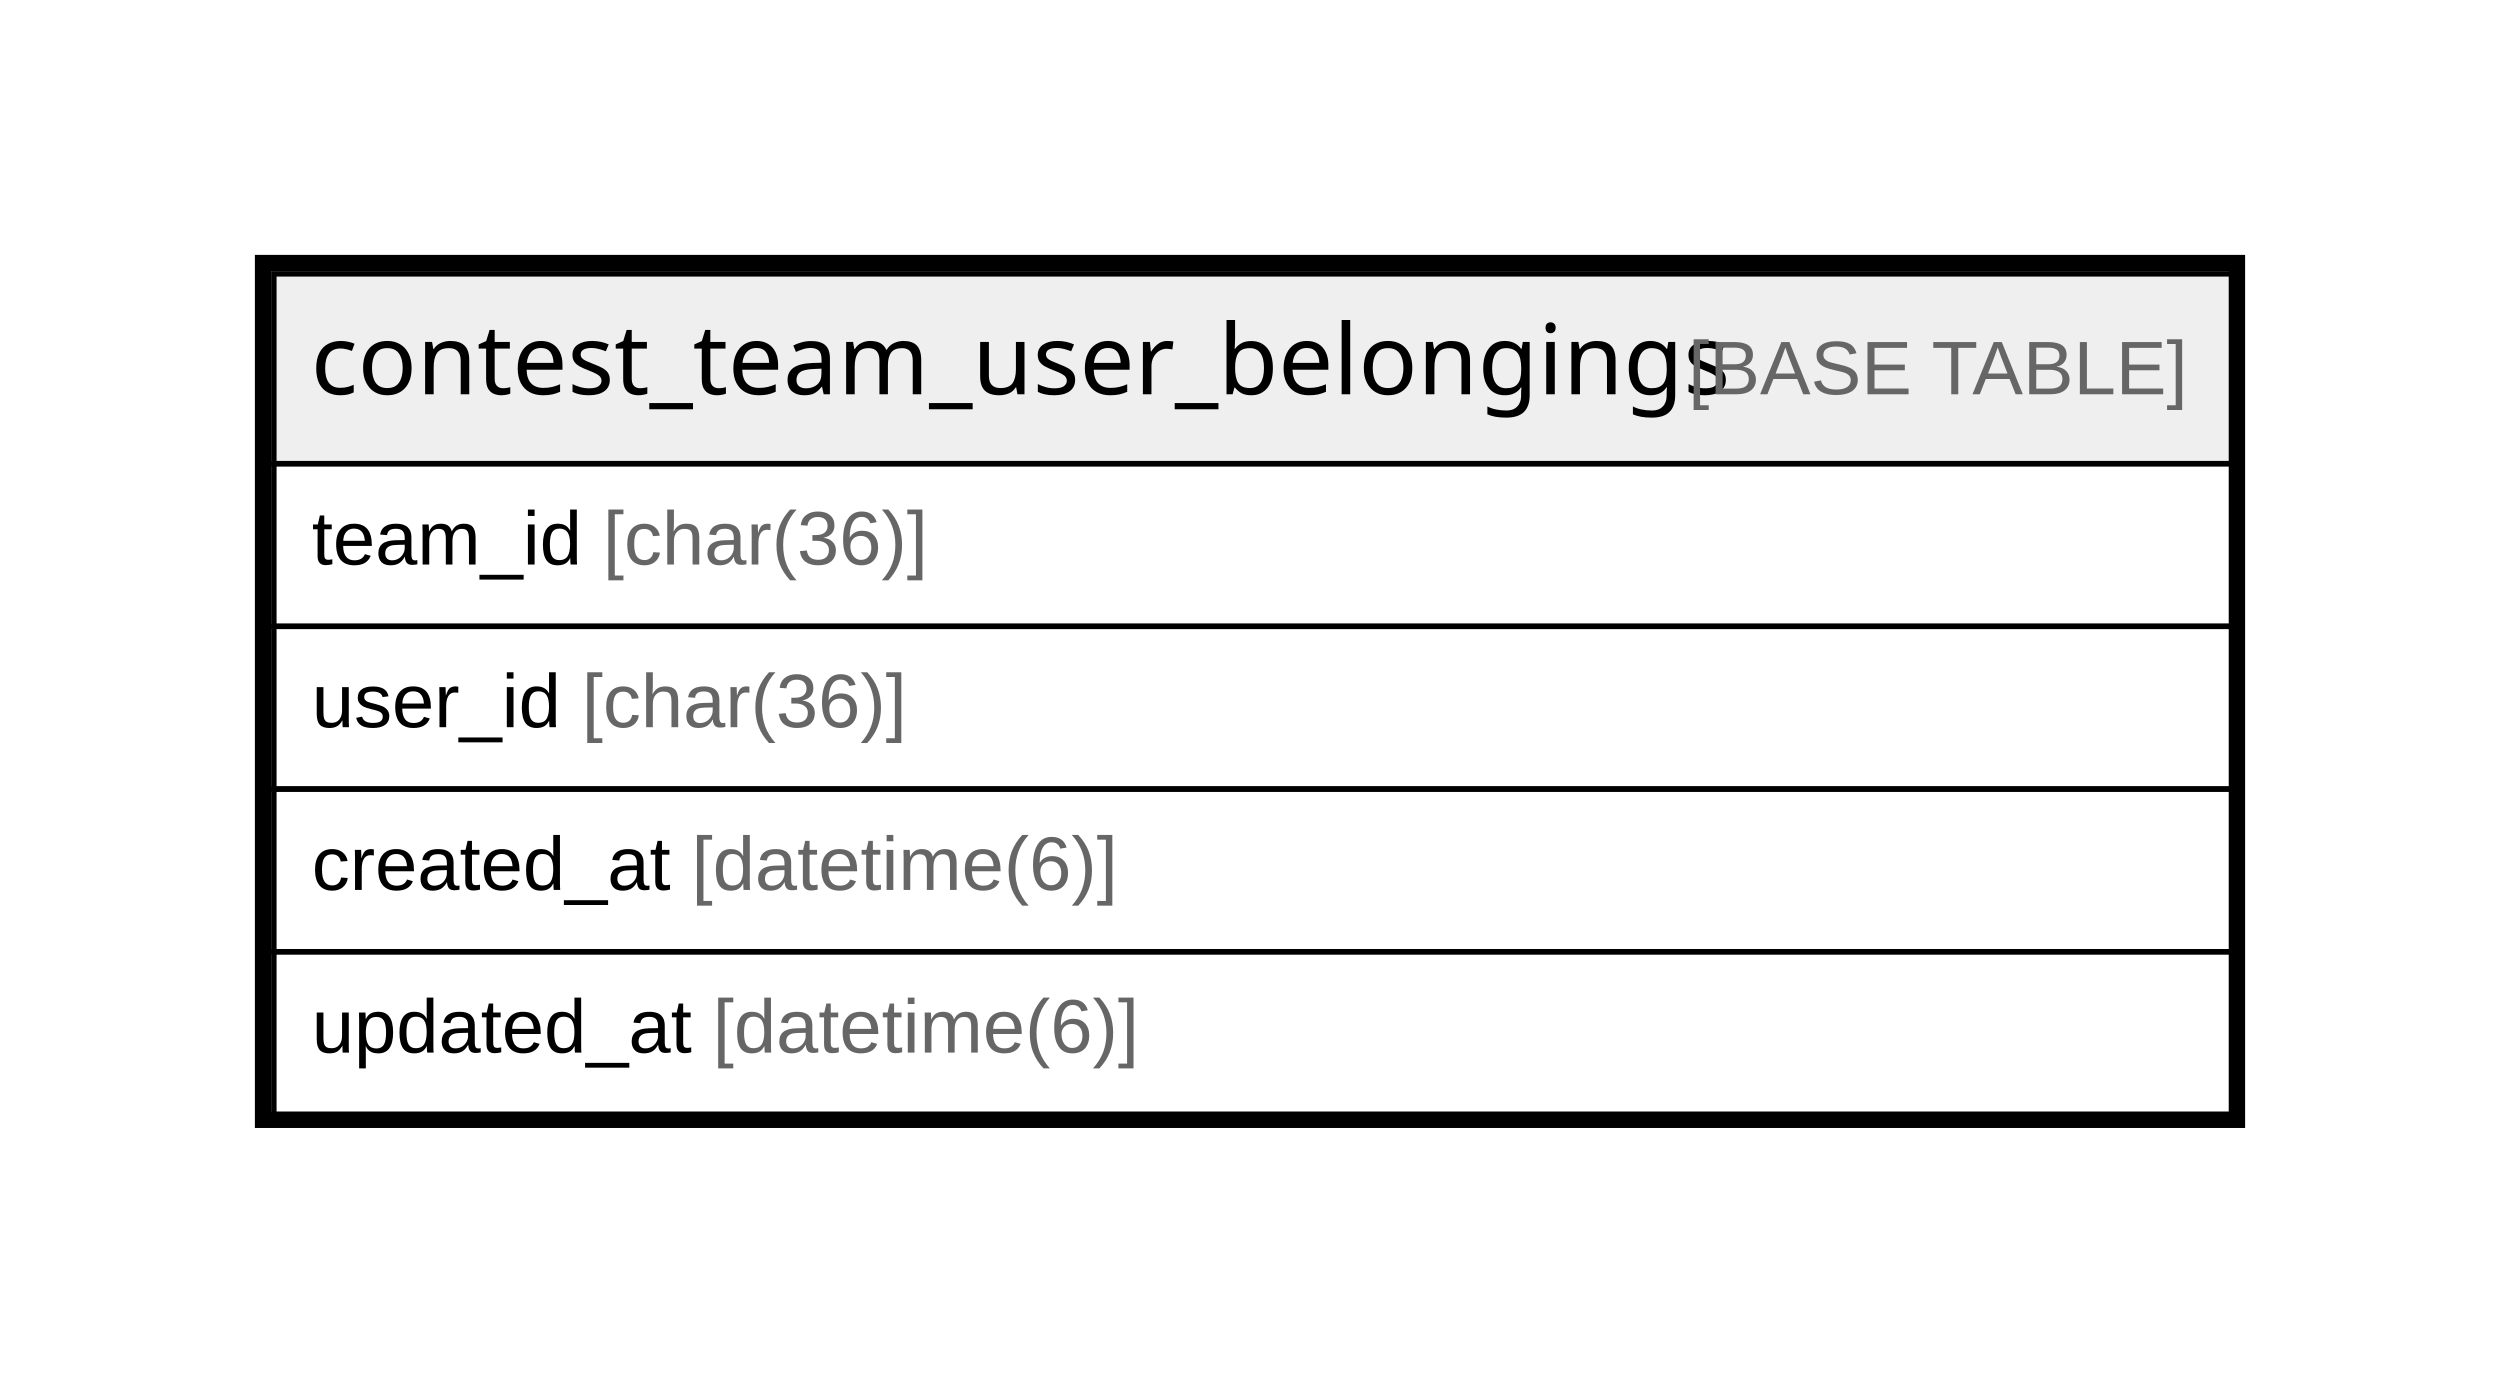
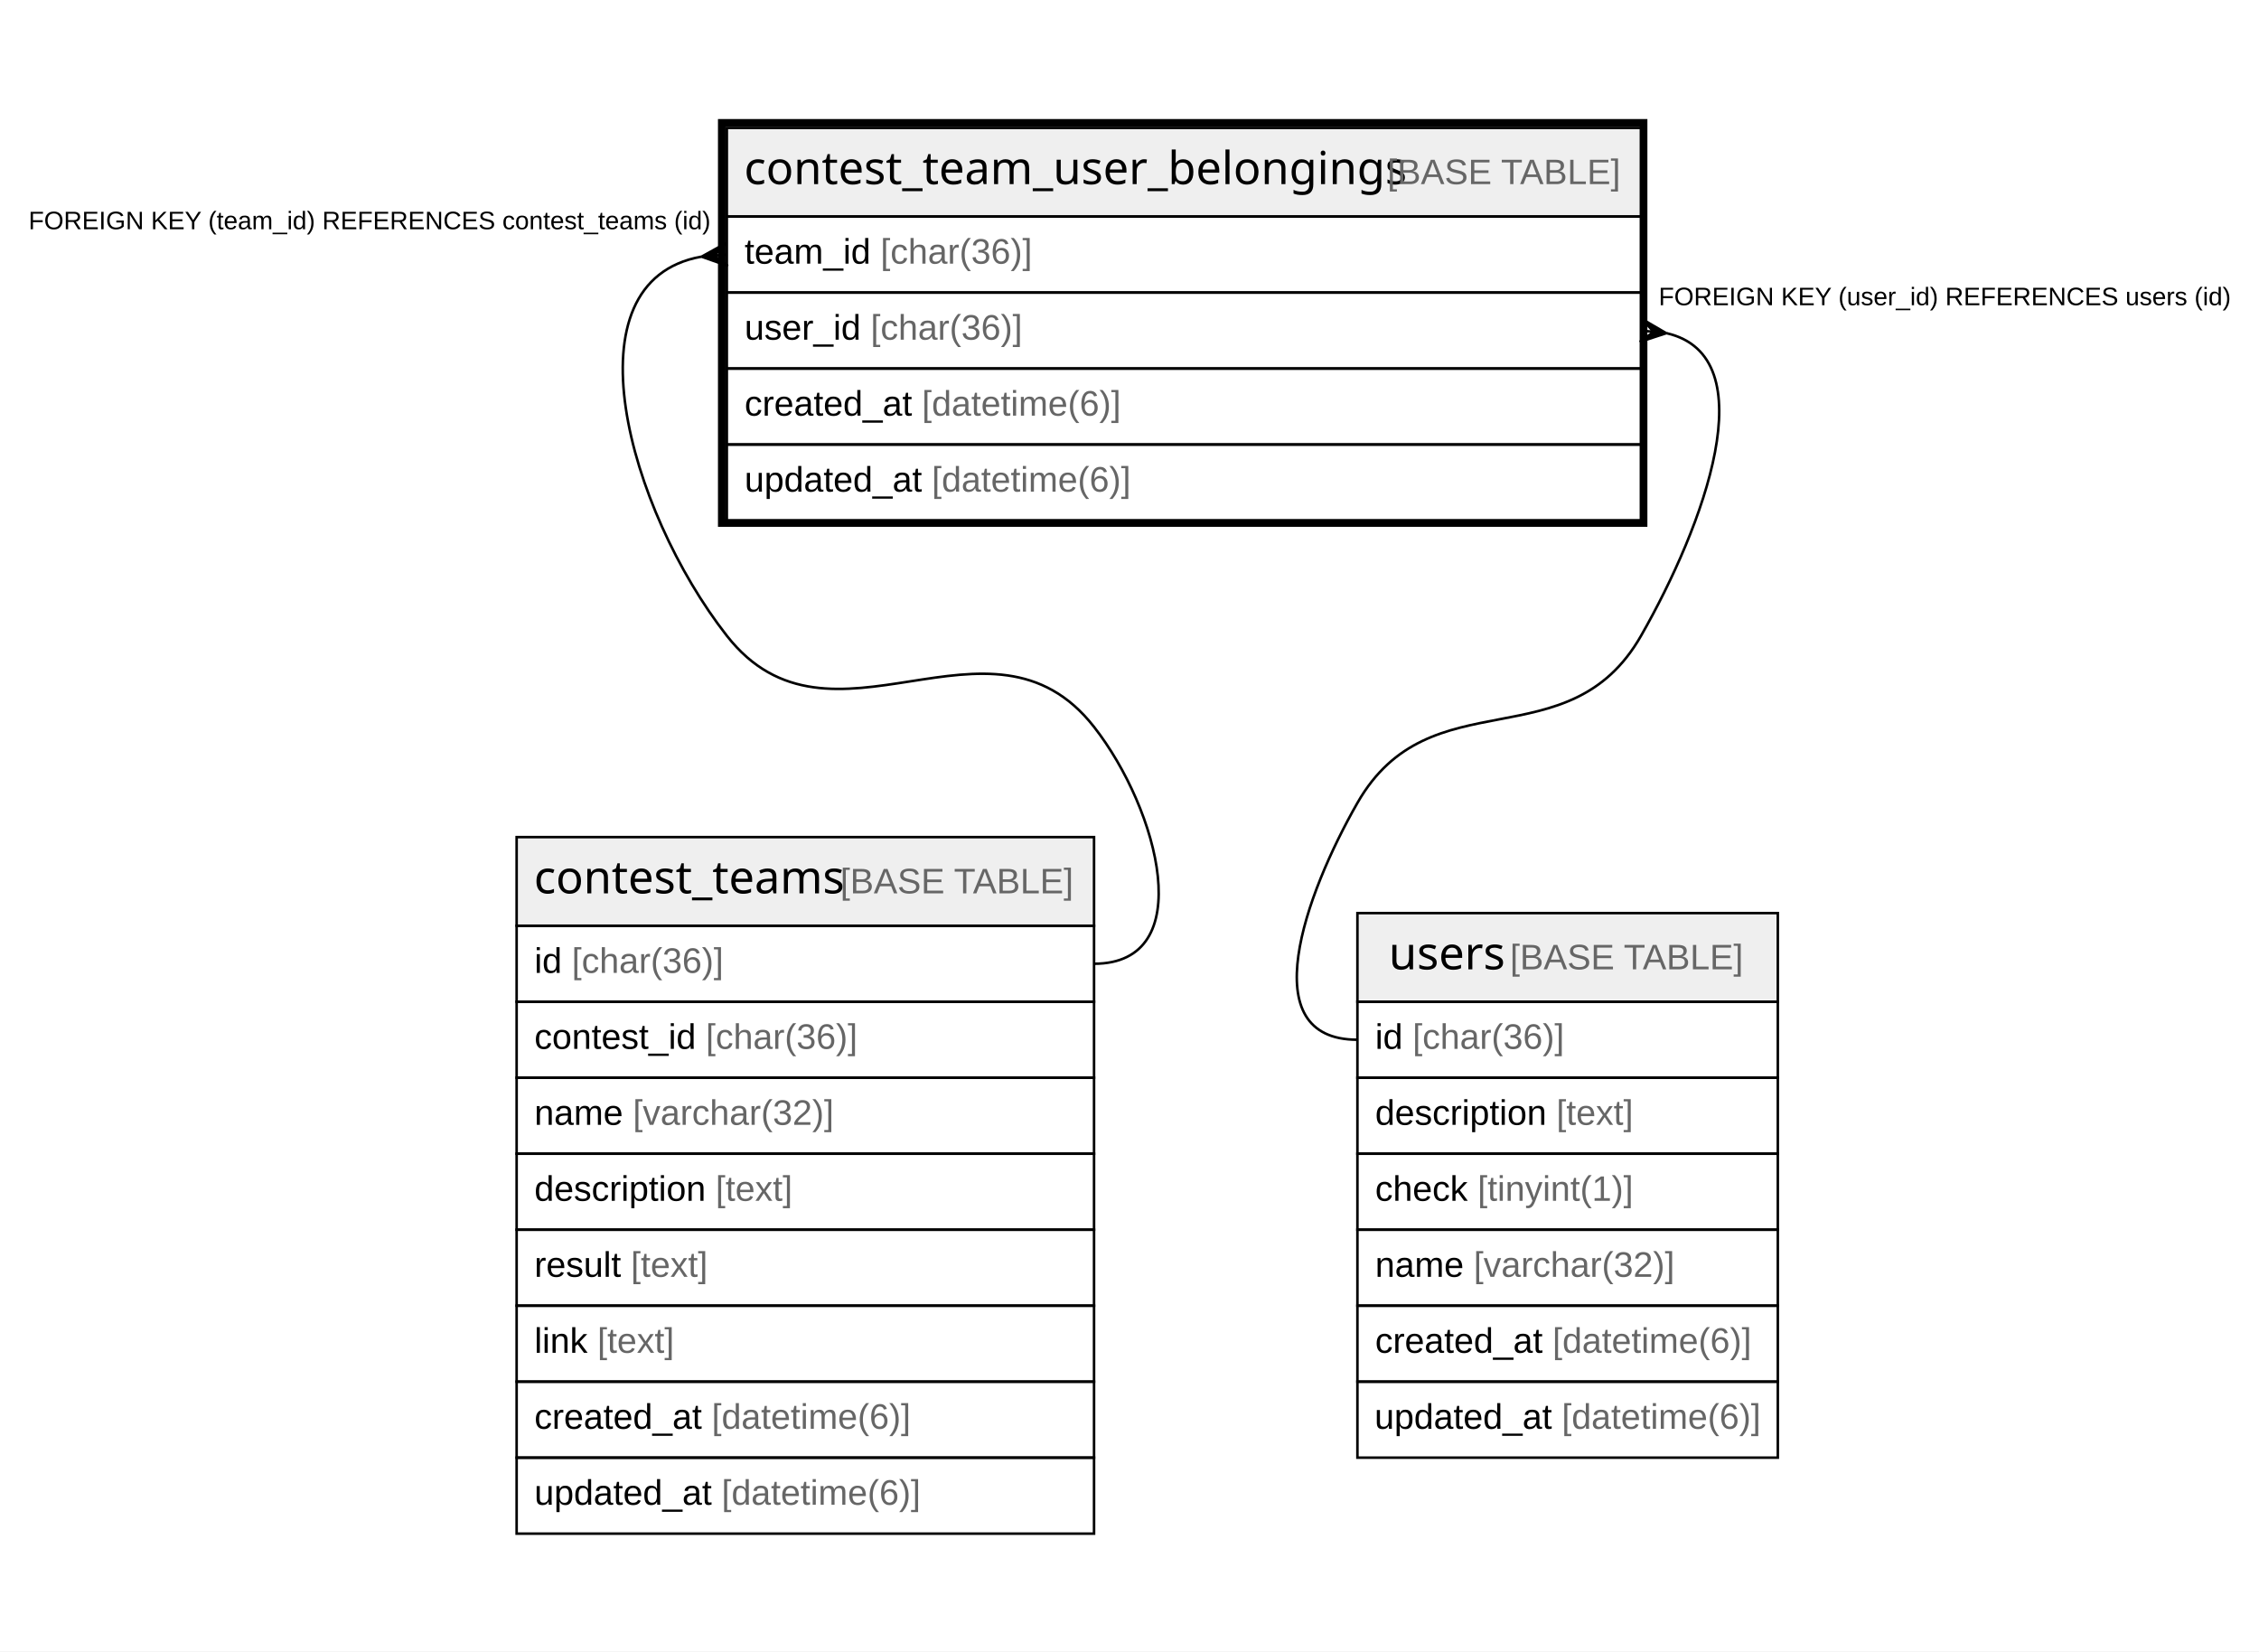
- <svg xmlns="http://www.w3.org/2000/svg" width="461pt" height="255pt" viewBox="0.00 0.00 461.00 255.00">
-   <g id="graph0" class="graph" transform="scale(1 1) rotate(0) translate(4 251)">
-     <polygon fill="#ffffff" stroke="transparent" points="-4,4 -4,-251 457,-251 457,4 -4,4" />
+ <svg xmlns="http://www.w3.org/2000/svg" width="892pt" height="652pt" viewBox="0.00 0.00 892.00 652.00">
+   <g id="graph0" class="graph" transform="scale(1 1) rotate(0) translate(4 648)">
+     <polygon fill="#ffffff" stroke="transparent" points="-4,4 -4,-648 888,-648 888,4 -4,4" />
    <g id="node1" class="node">
-       <polygon fill="#efefef" stroke="transparent" points="46.5,-165.5 46.5,-200.5 407.5,-200.5 407.5,-165.5 46.5,-165.5" />
-       <polygon fill="none" stroke="#000000" points="46.5,-165.5 46.5,-200.5 407.5,-200.5 407.5,-165.5 46.5,-165.5" />
-       <text text-anchor="start" x="53.331" y="-178.3" font-family="Arial Bold" font-size="18.00" fill="#000000">contest_team_user_belongings</text>
-       <text text-anchor="start" x="303.416" y="-178.3" font-family="Arial" font-size="14.00" fill="#000000"> </text>
-       <text text-anchor="start" x="307.306" y="-178.3" font-family="Arial" font-size="14.00" fill="#666666">[BASE TABLE]</text>
-       <polygon fill="none" stroke="#000000" points="46.5,-135.5 46.5,-165.5 407.5,-165.5 407.5,-135.5 46.5,-135.5" />
-       <text text-anchor="start" x="53.5" y="-146.9" font-family="Arial" font-size="14.00" fill="#000000">team_id </text>
-       <text text-anchor="start" x="107.179" y="-146.9" font-family="Arial" font-size="14.00" fill="#666666">[char(36)]</text>
-       <polygon fill="none" stroke="#000000" points="46.5,-105.5 46.5,-135.5 407.5,-135.5 407.5,-105.5 46.5,-105.5" />
-       <text text-anchor="start" x="53.5" y="-116.9" font-family="Arial" font-size="14.00" fill="#000000">user_id </text>
-       <text text-anchor="start" x="103.288" y="-116.9" font-family="Arial" font-size="14.00" fill="#666666">[char(36)]</text>
-       <polygon fill="none" stroke="#000000" points="46.5,-75.5 46.5,-105.5 407.5,-105.5 407.5,-75.5 46.5,-75.5" />
-       <text text-anchor="start" x="53.5" y="-86.9" font-family="Arial" font-size="14.00" fill="#000000">created_at </text>
-       <text text-anchor="start" x="123.528" y="-86.9" font-family="Arial" font-size="14.00" fill="#666666">[datetime(6)]</text>
-       <polygon fill="none" stroke="#000000" points="46.5,-45.5 46.5,-75.5 407.5,-75.5 407.5,-45.5 46.5,-45.5" />
-       <text text-anchor="start" x="53.5" y="-56.9" font-family="Arial" font-size="14.00" fill="#000000">updated_at </text>
-       <text text-anchor="start" x="127.433" y="-56.9" font-family="Arial" font-size="14.00" fill="#666666">[datetime(6)]</text>
-       <polygon fill="none" stroke="#000000" stroke-width="3" points="44.5,-44.5 44.5,-202.5 408.5,-202.5 408.5,-44.5 44.5,-44.5" />
+       <polygon fill="#efefef" stroke="transparent" points="283,-562.5 283,-597.5 644,-597.5 644,-562.5 283,-562.5" />
+       <polygon fill="none" stroke="#000000" points="283,-562.5 283,-597.5 644,-597.5 644,-562.5 283,-562.5" />
+       <text text-anchor="start" x="289.831" y="-575.3" font-family="Arial Bold" font-size="18.00" fill="#000000">contest_team_user_belongings</text>
+       <text text-anchor="start" x="539.915" y="-575.3" font-family="Arial" font-size="14.00" fill="#000000"> </text>
+       <text text-anchor="start" x="543.806" y="-575.3" font-family="Arial" font-size="14.00" fill="#666666">[BASE TABLE]</text>
+       <polygon fill="none" stroke="#000000" points="283,-532.5 283,-562.5 644,-562.5 644,-532.5 283,-532.5" />
+       <text text-anchor="start" x="290" y="-543.9" font-family="Arial" font-size="14.00" fill="#000000">team_id </text>
+       <text text-anchor="start" x="343.679" y="-543.9" font-family="Arial" font-size="14.00" fill="#666666">[char(36)]</text>
+       <polygon fill="none" stroke="#000000" points="283,-502.5 283,-532.5 644,-532.5 644,-502.5 283,-502.5" />
+       <text text-anchor="start" x="290" y="-513.9" font-family="Arial" font-size="14.00" fill="#000000">user_id </text>
+       <text text-anchor="start" x="339.788" y="-513.9" font-family="Arial" font-size="14.00" fill="#666666">[char(36)]</text>
+       <polygon fill="none" stroke="#000000" points="283,-472.5 283,-502.5 644,-502.5 644,-472.5 283,-472.5" />
+       <text text-anchor="start" x="290" y="-483.9" font-family="Arial" font-size="14.00" fill="#000000">created_at </text>
+       <text text-anchor="start" x="360.028" y="-483.9" font-family="Arial" font-size="14.00" fill="#666666">[datetime(6)]</text>
+       <polygon fill="none" stroke="#000000" points="283,-442.5 283,-472.5 644,-472.5 644,-442.5 283,-442.5" />
+       <text text-anchor="start" x="290" y="-453.9" font-family="Arial" font-size="14.00" fill="#000000">updated_at </text>
+       <text text-anchor="start" x="363.933" y="-453.9" font-family="Arial" font-size="14.00" fill="#666666">[datetime(6)]</text>
+       <polygon fill="none" stroke="#000000" stroke-width="3" points="281,-441.5 281,-599.5 645,-599.5 645,-441.5 281,-441.5" />
+     </g>
+     <g id="node2" class="node">
+       <polygon fill="#efefef" stroke="transparent" points="200,-282.5 200,-317.5 428,-317.5 428,-282.5 200,-282.5" />
+       <polygon fill="none" stroke="#000000" points="200,-282.5 200,-317.5 428,-317.5 428,-282.5 200,-282.5" />
+       <text text-anchor="start" x="206.855" y="-295.3" font-family="Arial Bold" font-size="18.00" fill="#000000">contest_teams</text>
+       <text text-anchor="start" x="323.891" y="-295.3" font-family="Arial" font-size="14.00" fill="#000000"> </text>
+       <text text-anchor="start" x="327.782" y="-295.3" font-family="Arial" font-size="14.00" fill="#666666">[BASE TABLE]</text>
+       <polygon fill="none" stroke="#000000" points="200,-252.5 200,-282.5 428,-282.5 428,-252.5 200,-252.5" />
+       <text text-anchor="start" x="207" y="-263.9" font-family="Arial" font-size="14.00" fill="#000000">id </text>
+       <text text-anchor="start" x="221.78" y="-263.9" font-family="Arial" font-size="14.00" fill="#666666">[char(36)]</text>
+       <polygon fill="none" stroke="#000000" points="200,-222.5 200,-252.5 428,-252.5 428,-222.5 200,-222.5" />
+       <text text-anchor="start" x="207" y="-233.9" font-family="Arial" font-size="14.00" fill="#000000">contest_id </text>
+       <text text-anchor="start" x="274.691" y="-233.9" font-family="Arial" font-size="14.00" fill="#666666">[char(36)]</text>
+       <polygon fill="none" stroke="#000000" points="200,-192.5 200,-222.5 428,-222.5 428,-192.5 200,-192.5" />
+       <text text-anchor="start" x="207" y="-203.9" font-family="Arial" font-size="14.00" fill="#000000">name </text>
+       <text text-anchor="start" x="245.899" y="-203.9" font-family="Arial" font-size="14.00" fill="#666666">[varchar(32)]</text>
+       <polygon fill="none" stroke="#000000" points="200,-162.5 200,-192.5 428,-192.5 428,-162.5 200,-162.5" />
+       <text text-anchor="start" x="207" y="-173.9" font-family="Arial" font-size="14.00" fill="#000000">description </text>
+       <text text-anchor="start" x="278.568" y="-173.9" font-family="Arial" font-size="14.00" fill="#666666">[text]</text>
+       <polygon fill="none" stroke="#000000" points="200,-132.5 200,-162.5 428,-162.5 428,-132.5 200,-132.5" />
+       <text text-anchor="start" x="207" y="-143.9" font-family="Arial" font-size="14.00" fill="#000000">result </text>
+       <text text-anchor="start" x="245.114" y="-143.9" font-family="Arial" font-size="14.00" fill="#666666">[text]</text>
+       <polygon fill="none" stroke="#000000" points="200,-102.5 200,-132.5 428,-132.5 428,-102.5 200,-102.5" />
+       <text text-anchor="start" x="207" y="-113.9" font-family="Arial" font-size="14.00" fill="#000000">link </text>
+       <text text-anchor="start" x="231.886" y="-113.9" font-family="Arial" font-size="14.00" fill="#666666">[text]</text>
+       <polygon fill="none" stroke="#000000" points="200,-72.5 200,-102.5 428,-102.5 428,-72.5 200,-72.5" />
+       <text text-anchor="start" x="207" y="-83.9" font-family="Arial" font-size="14.00" fill="#000000">created_at </text>
+       <text text-anchor="start" x="277.028" y="-83.9" font-family="Arial" font-size="14.00" fill="#666666">[datetime(6)]</text>
+       <polygon fill="none" stroke="#000000" points="200,-42.5 200,-72.5 428,-72.5 428,-42.5 200,-42.5" />
+       <text text-anchor="start" x="207" y="-53.9" font-family="Arial" font-size="14.00" fill="#000000">updated_at </text>
+       <text text-anchor="start" x="280.933" y="-53.9" font-family="Arial" font-size="14.00" fill="#666666">[datetime(6)]</text>
+     </g>
+     <g id="edge1" class="edge">
+       <path fill="none" stroke="#000000" d="M272.844,-546.646C218.966,-536.937 244.047,-446.807 283,-397 323.906,-344.696 387.094,-413.304 428,-361 453.6,-328.267 469.556,-267.5 428,-267.5" />
+       <polygon fill="#000000" stroke="#000000" points="273.035,-546.662 282.623,-551.984 278.018,-547.081 283,-547.5 283,-547.5 283,-547.5 278.018,-547.081 283.377,-543.016 273.035,-546.662 273.035,-546.662" />
+       <text text-anchor="start" x="7.269" y="-557.5" font-family="Arial" font-size="10.00" fill="#000000">FOREIGN KEY (team_id) REFERENCES contest_teams (id)</text>
+     </g>
+     <g id="node3" class="node">
+       <polygon fill="#efefef" stroke="transparent" points="532,-252.5 532,-287.5 698,-287.5 698,-252.5 532,-252.5" />
+       <polygon fill="none" stroke="#000000" points="532,-252.5 532,-287.5 698,-287.5 698,-252.5 532,-252.5" />
+       <text text-anchor="start" x="544.371" y="-265.3" font-family="Arial Bold" font-size="18.00" fill="#000000">users</text>
+       <text text-anchor="start" x="588.375" y="-265.3" font-family="Arial" font-size="14.00" fill="#000000"> </text>
+       <text text-anchor="start" x="592.266" y="-265.3" font-family="Arial" font-size="14.00" fill="#666666">[BASE TABLE]</text>
+       <polygon fill="none" stroke="#000000" points="532,-222.5 532,-252.5 698,-252.5 698,-222.5 532,-222.5" />
+       <text text-anchor="start" x="539" y="-233.9" font-family="Arial" font-size="14.00" fill="#000000">id </text>
+       <text text-anchor="start" x="553.78" y="-233.9" font-family="Arial" font-size="14.00" fill="#666666">[char(36)]</text>
+       <polygon fill="none" stroke="#000000" points="532,-192.5 532,-222.5 698,-222.5 698,-192.5 532,-192.5" />
+       <text text-anchor="start" x="539" y="-203.9" font-family="Arial" font-size="14.00" fill="#000000">description </text>
+       <text text-anchor="start" x="610.568" y="-203.9" font-family="Arial" font-size="14.00" fill="#666666">[text]</text>
+       <polygon fill="none" stroke="#000000" points="532,-162.5 532,-192.5 698,-192.5 698,-162.5 532,-162.5" />
+       <text text-anchor="start" x="539" y="-173.9" font-family="Arial" font-size="14.00" fill="#000000">check </text>
+       <text text-anchor="start" x="579.456" y="-173.9" font-family="Arial" font-size="14.00" fill="#666666">[tinyint(1)]</text>
+       <polygon fill="none" stroke="#000000" points="532,-132.5 532,-162.5 698,-162.5 698,-132.5 532,-132.5" />
+       <text text-anchor="start" x="539" y="-143.9" font-family="Arial" font-size="14.00" fill="#000000">name </text>
+       <text text-anchor="start" x="577.899" y="-143.9" font-family="Arial" font-size="14.00" fill="#666666">[varchar(32)]</text>
+       <polygon fill="none" stroke="#000000" points="532,-102.5 532,-132.5 698,-132.5 698,-102.5 532,-102.5" />
+       <text text-anchor="start" x="539" y="-113.9" font-family="Arial" font-size="14.00" fill="#000000">created_at </text>
+       <text text-anchor="start" x="609.028" y="-113.9" font-family="Arial" font-size="14.00" fill="#666666">[datetime(6)]</text>
+       <polygon fill="none" stroke="#000000" points="532,-72.5 532,-102.5 698,-102.5 698,-72.5 532,-72.5" />
+       <text text-anchor="start" x="538.752" y="-83.9" font-family="Arial" font-size="14.00" fill="#000000">updated_at </text>
+       <text text-anchor="start" x="612.684" y="-83.9" font-family="Arial" font-size="14.00" fill="#666666">[datetime(6)]</text>
+     </g>
+     <g id="edge2" class="edge">
+       <path fill="none" stroke="#000000" d="M654.13,-516.438C693.763,-507.23 668.703,-440.23 644,-397 615.334,-346.835 560.666,-381.165 532,-331 511.383,-294.92 490.444,-237.5 532,-237.5" />
+       <polygon fill="#000000" stroke="#000000" points="653.946,-516.457 643.531,-513.024 648.973,-516.979 644,-517.5 644,-517.5 644,-517.5 648.973,-516.979 644.469,-521.976 653.946,-516.457 653.946,-516.457" />
+       <text text-anchor="start" x="650.945" y="-527.5" font-family="Arial" font-size="10.00" fill="#000000">FOREIGN KEY (user_id) REFERENCES users (id)</text>
    </g>
  </g>
</svg>
